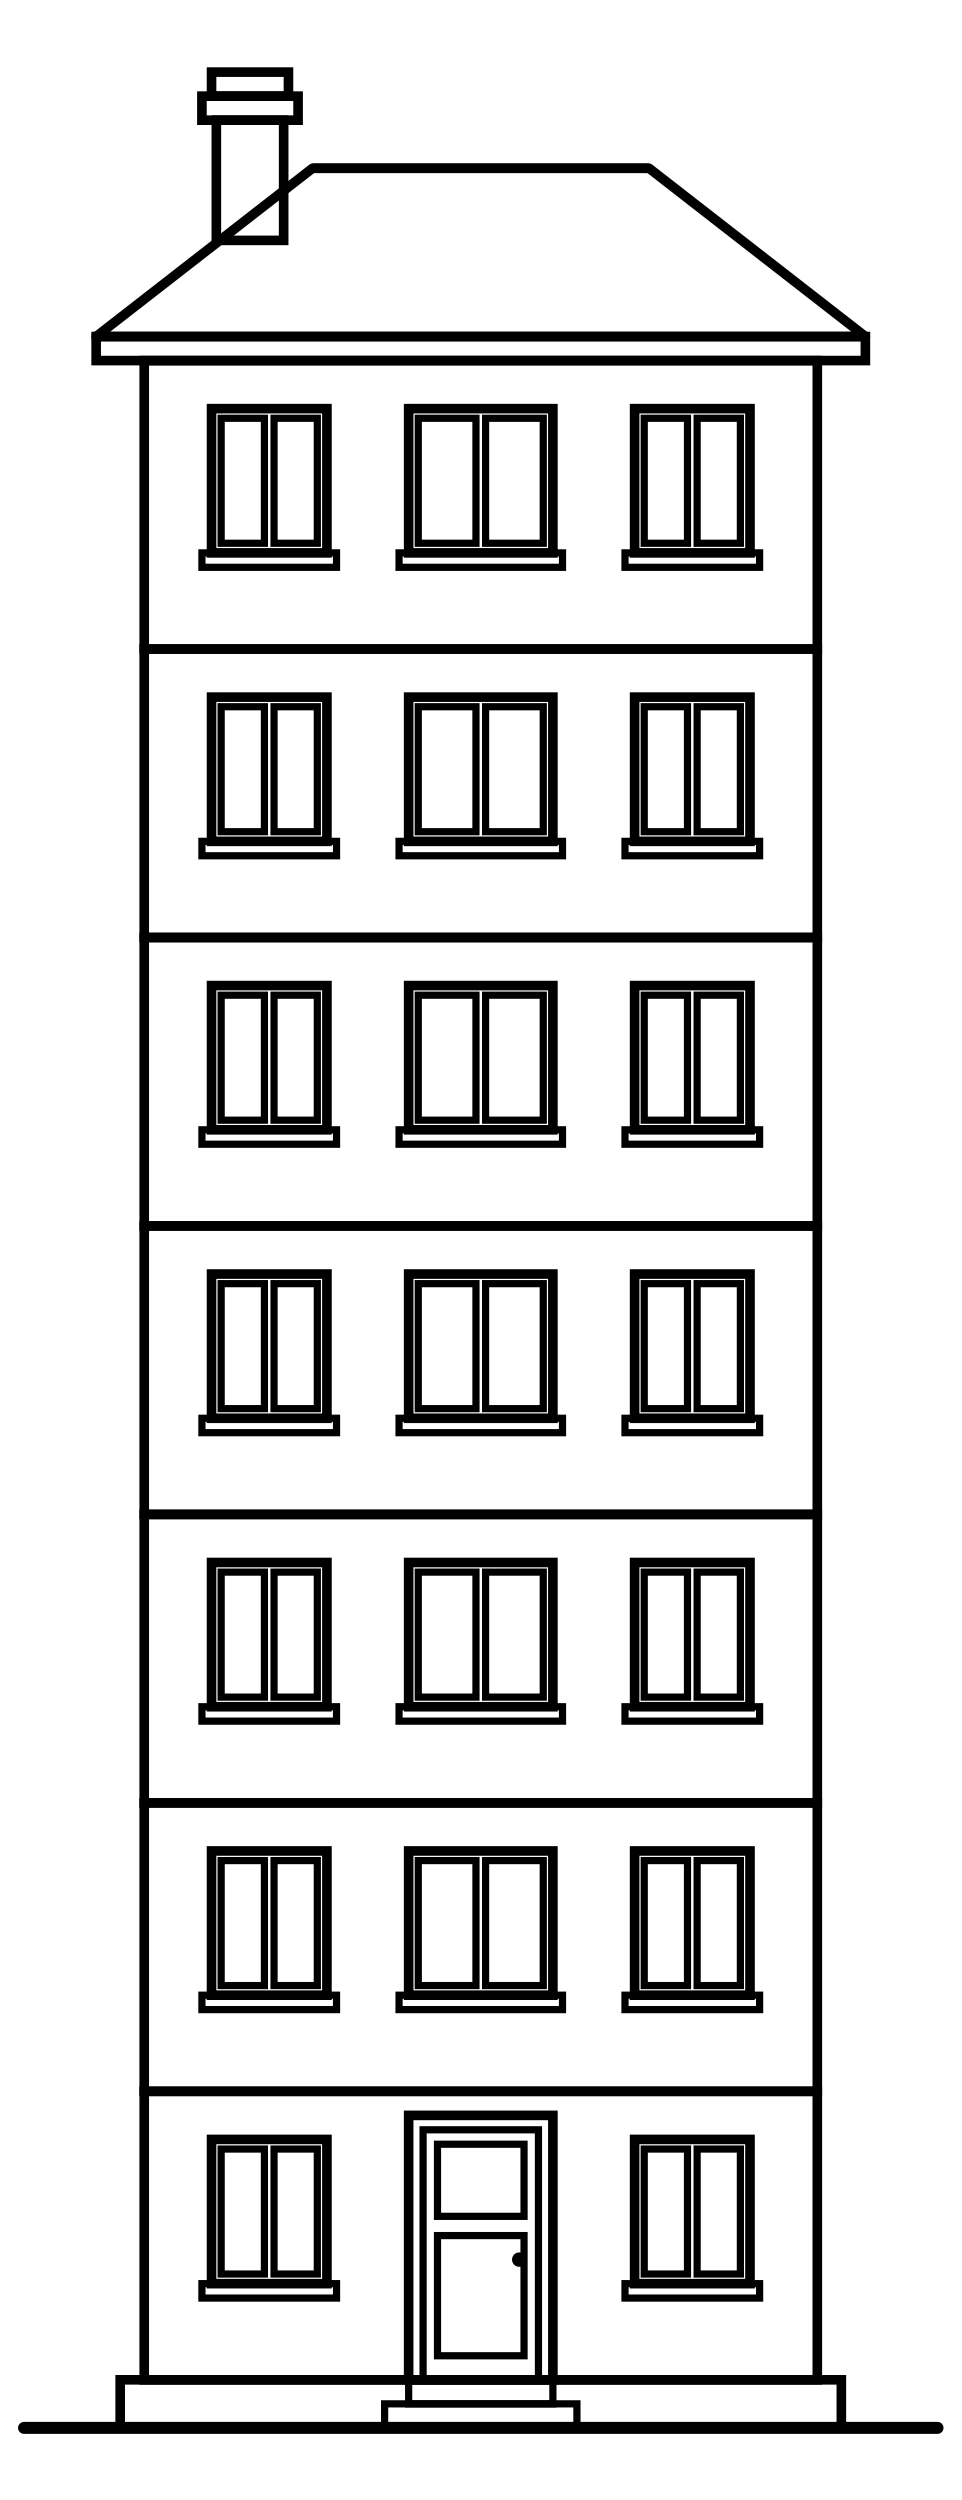
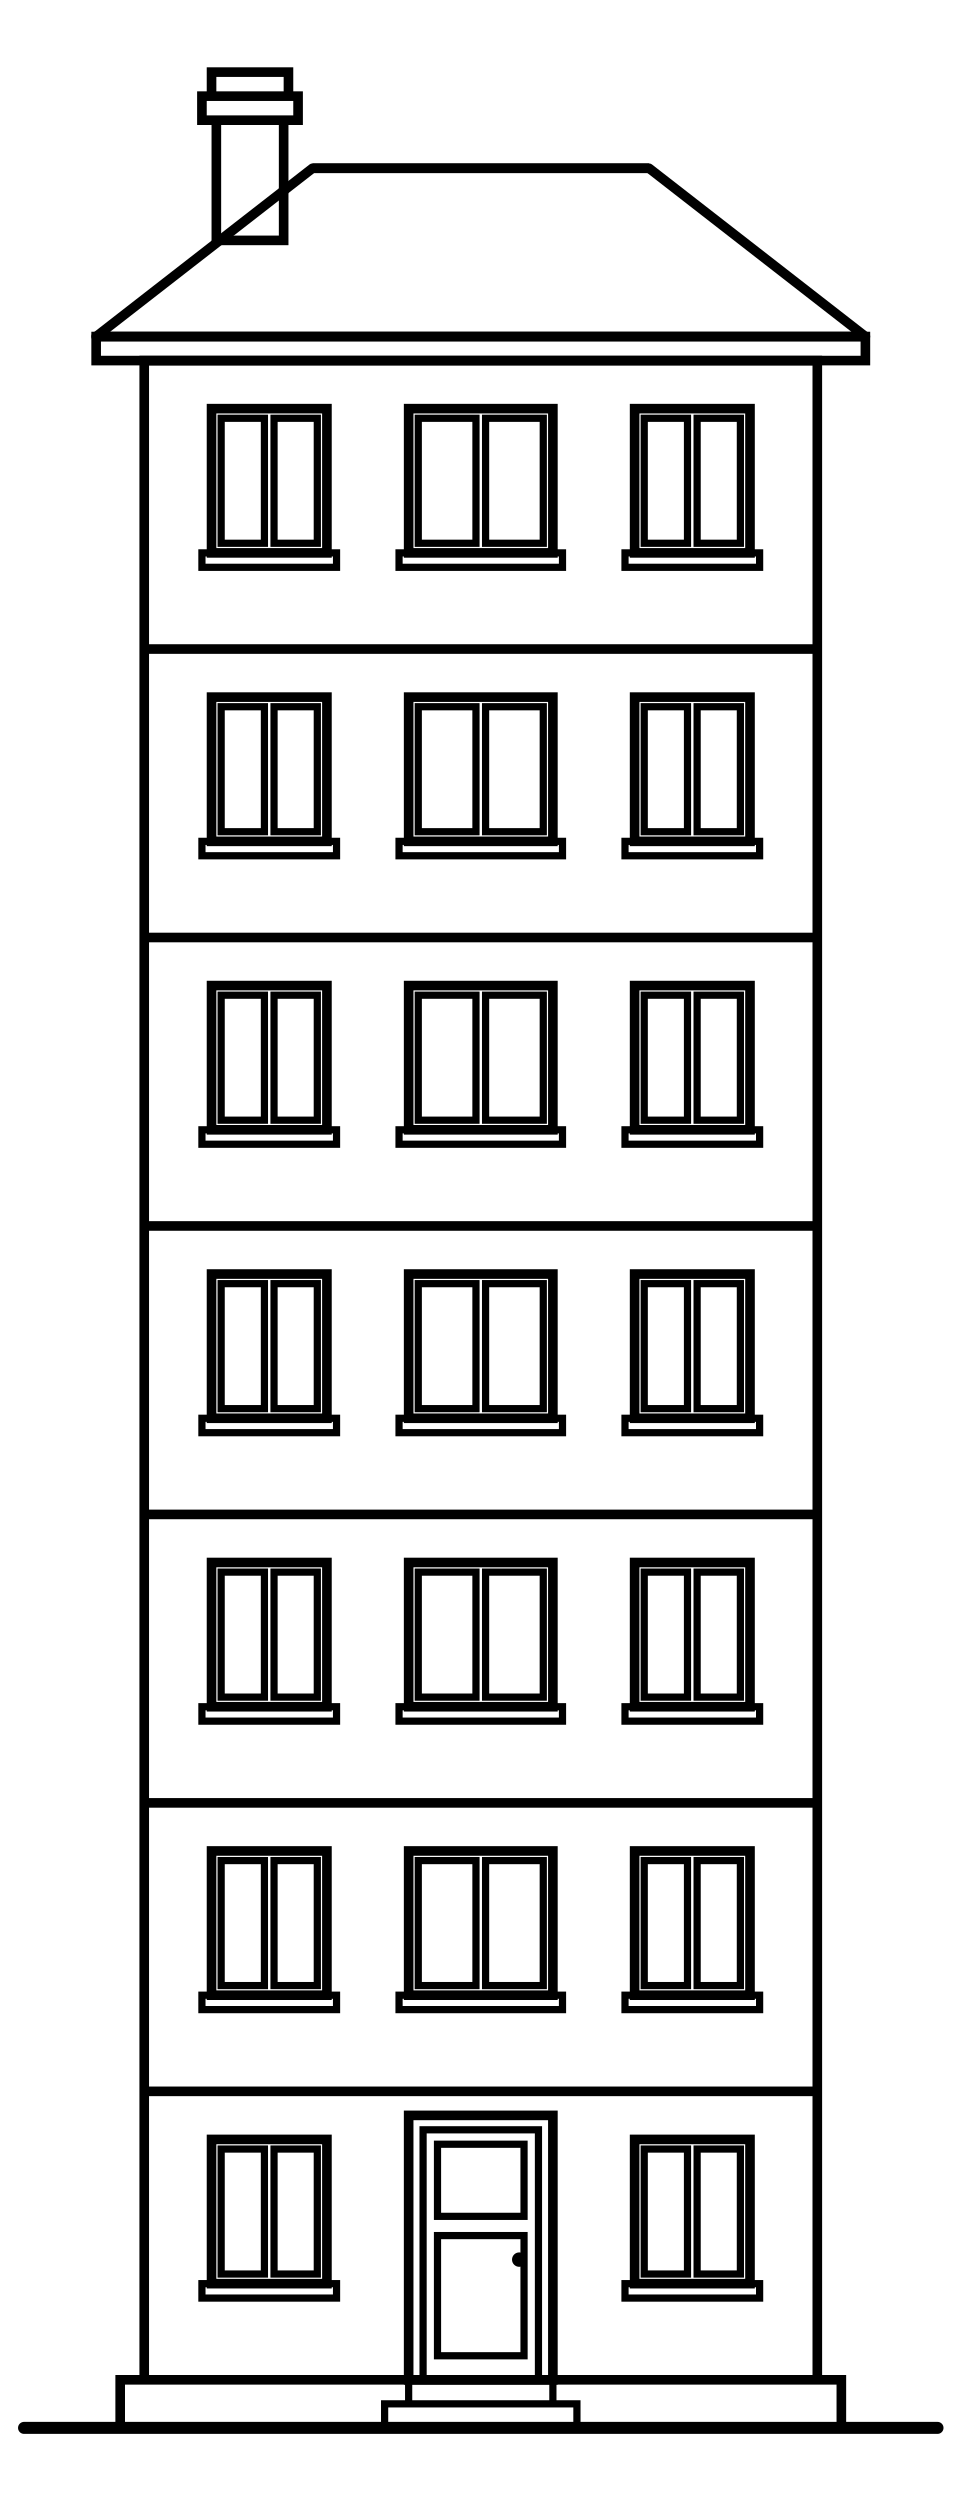
- <svg xmlns="http://www.w3.org/2000/svg" viewBox="0 0 200 520" width="100%" height="100%">
-   <line x1="5" y1="505" x2="195" y2="505" stroke="#000" stroke-width="2.5" stroke-linecap="round" />
-   <rect x="25" y="495" width="150" height="10" fill="none" stroke="#000" stroke-width="2" />
-   <rect x="30" y="435" width="140" height="60" fill="none" stroke="#000" stroke-width="2" />
-   <rect x="30" y="375" width="140" height="60" fill="none" stroke="#000" stroke-width="2" />
-   <rect x="30" y="315" width="140" height="60" fill="none" stroke="#000" stroke-width="2" />
-   <rect x="30" y="255" width="140" height="60" fill="none" stroke="#000" stroke-width="2" />
-   <rect x="30" y="195" width="140" height="60" fill="none" stroke="#000" stroke-width="2" />
-   <rect x="30" y="135" width="140" height="60" fill="none" stroke="#000" stroke-width="2" />
-   <rect x="30" y="75" width="140" height="60" fill="none" stroke="#000" stroke-width="2" />
-   <line x1="30" y1="435" x2="170" y2="435" stroke="#000" stroke-width="1.5" />
-   <line x1="30" y1="375" x2="170" y2="375" stroke="#000" stroke-width="1.5" />
-   <line x1="30" y1="315" x2="170" y2="315" stroke="#000" stroke-width="1.5" />
-   <line x1="30" y1="255" x2="170" y2="255" stroke="#000" stroke-width="1.5" />
-   <line x1="30" y1="195" x2="170" y2="195" stroke="#000" stroke-width="1.5" />
-   <line x1="30" y1="135" x2="170" y2="135" stroke="#000" stroke-width="1.5" />
-   <rect x="45" y="25" width="14" height="25" fill="none" stroke="#000" stroke-width="2" />
-   <rect x="42" y="20" width="20" height="5" fill="none" stroke="#000" stroke-width="2" />
-   <rect x="44" y="15" width="16" height="5" fill="none" stroke="#000" stroke-width="2" />
-   <rect x="20" y="70" width="160" height="5" fill="none" stroke="#000" stroke-width="2" />
-   <polygon points="20,70 65,35 135,35 180,70" fill="none" stroke="#000" stroke-width="2" stroke-linejoin="round" />
-   <line x1="65" y1="35" x2="135" y2="35" stroke="#000" stroke-width="2" />
-   <rect x="85" y="495" width="30" height="5" fill="none" stroke="#000" stroke-width="1.5" />
-   <rect x="80" y="500" width="40" height="5" fill="none" stroke="#000" stroke-width="1.5" />
-   <rect x="85" y="440" width="30" height="55" fill="none" stroke="#000" stroke-width="2" />
-   <rect x="88" y="443" width="24" height="52" fill="none" stroke="#000" stroke-width="1.5" />
-   <circle cx="108" cy="470" r="1.5" fill="#000" />
-   <rect x="91" y="446" width="18" height="15" fill="none" stroke="#000" stroke-width="1.5" />
-   <rect x="91" y="465" width="18" height="25" fill="none" stroke="#000" stroke-width="1.5" />
-   <rect x="42" y="475" width="28" height="3" fill="none" stroke="#000" stroke-width="1.5" />
-   <rect x="44" y="445" width="24" height="30" fill="none" stroke="#000" stroke-width="2" />
-   <rect x="46" y="447" width="9" height="26" fill="none" stroke="#000" stroke-width="1.5" />
-   <rect x="57" y="447" width="9" height="26" fill="none" stroke="#000" stroke-width="1.5" />
-   <rect x="130" y="475" width="28" height="3" fill="none" stroke="#000" stroke-width="1.5" />
-   <rect x="132" y="445" width="24" height="30" fill="none" stroke="#000" stroke-width="2" />
-   <rect x="134" y="447" width="9" height="26" fill="none" stroke="#000" stroke-width="1.5" />
-   <rect x="145" y="447" width="9" height="26" fill="none" stroke="#000" stroke-width="1.5" />
-   <rect x="42" y="415" width="28" height="3" fill="none" stroke="#000" stroke-width="1.5" />
-   <rect x="44" y="385" width="24" height="30" fill="none" stroke="#000" stroke-width="2" />
-   <rect x="46" y="387" width="9" height="26" fill="none" stroke="#000" stroke-width="1.5" />
-   <rect x="57" y="387" width="9" height="26" fill="none" stroke="#000" stroke-width="1.5" />
-   <rect x="83" y="415" width="34" height="3" fill="none" stroke="#000" stroke-width="1.5" />
-   <rect x="85" y="385" width="30" height="30" fill="none" stroke="#000" stroke-width="2" />
-   <rect x="87" y="387" width="12" height="26" fill="none" stroke="#000" stroke-width="1.5" />
-   <rect x="101" y="387" width="12" height="26" fill="none" stroke="#000" stroke-width="1.5" />
-   <rect x="130" y="415" width="28" height="3" fill="none" stroke="#000" stroke-width="1.5" />
-   <rect x="132" y="385" width="24" height="30" fill="none" stroke="#000" stroke-width="2" />
-   <rect x="134" y="387" width="9" height="26" fill="none" stroke="#000" stroke-width="1.5" />
-   <rect x="145" y="387" width="9" height="26" fill="none" stroke="#000" stroke-width="1.5" />
-   <rect x="42" y="355" width="28" height="3" fill="none" stroke="#000" stroke-width="1.5" />
-   <rect x="44" y="325" width="24" height="30" fill="none" stroke="#000" stroke-width="2" />
-   <rect x="46" y="327" width="9" height="26" fill="none" stroke="#000" stroke-width="1.5" />
-   <rect x="57" y="327" width="9" height="26" fill="none" stroke="#000" stroke-width="1.5" />
-   <rect x="83" y="355" width="34" height="3" fill="none" stroke="#000" stroke-width="1.5" />
-   <rect x="85" y="325" width="30" height="30" fill="none" stroke="#000" stroke-width="2" />
-   <rect x="87" y="327" width="12" height="26" fill="none" stroke="#000" stroke-width="1.5" />
-   <rect x="101" y="327" width="12" height="26" fill="none" stroke="#000" stroke-width="1.5" />
-   <rect x="130" y="355" width="28" height="3" fill="none" stroke="#000" stroke-width="1.5" />
-   <rect x="132" y="325" width="24" height="30" fill="none" stroke="#000" stroke-width="2" />
-   <rect x="134" y="327" width="9" height="26" fill="none" stroke="#000" stroke-width="1.5" />
-   <rect x="145" y="327" width="9" height="26" fill="none" stroke="#000" stroke-width="1.5" />
-   <rect x="42" y="295" width="28" height="3" fill="none" stroke="#000" stroke-width="1.5" />
-   <rect x="44" y="265" width="24" height="30" fill="none" stroke="#000" stroke-width="2" />
-   <rect x="46" y="267" width="9" height="26" fill="none" stroke="#000" stroke-width="1.5" />
-   <rect x="57" y="267" width="9" height="26" fill="none" stroke="#000" stroke-width="1.5" />
-   <rect x="83" y="295" width="34" height="3" fill="none" stroke="#000" stroke-width="1.5" />
-   <rect x="85" y="265" width="30" height="30" fill="none" stroke="#000" stroke-width="2" />
-   <rect x="87" y="267" width="12" height="26" fill="none" stroke="#000" stroke-width="1.5" />
-   <rect x="101" y="267" width="12" height="26" fill="none" stroke="#000" stroke-width="1.5" />
-   <rect x="130" y="295" width="28" height="3" fill="none" stroke="#000" stroke-width="1.5" />
-   <rect x="132" y="265" width="24" height="30" fill="none" stroke="#000" stroke-width="2" />
-   <rect x="134" y="267" width="9" height="26" fill="none" stroke="#000" stroke-width="1.5" />
-   <rect x="145" y="267" width="9" height="26" fill="none" stroke="#000" stroke-width="1.5" />
-   <rect x="42" y="235" width="28" height="3" fill="none" stroke="#000" stroke-width="1.5" />
-   <rect x="44" y="205" width="24" height="30" fill="none" stroke="#000" stroke-width="2" />
-   <rect x="46" y="207" width="9" height="26" fill="none" stroke="#000" stroke-width="1.5" />
-   <rect x="57" y="207" width="9" height="26" fill="none" stroke="#000" stroke-width="1.5" />
-   <rect x="83" y="235" width="34" height="3" fill="none" stroke="#000" stroke-width="1.5" />
-   <rect x="85" y="205" width="30" height="30" fill="none" stroke="#000" stroke-width="2" />
-   <rect x="87" y="207" width="12" height="26" fill="none" stroke="#000" stroke-width="1.5" />
-   <rect x="101" y="207" width="12" height="26" fill="none" stroke="#000" stroke-width="1.5" />
-   <rect x="130" y="235" width="28" height="3" fill="none" stroke="#000" stroke-width="1.5" />
-   <rect x="132" y="205" width="24" height="30" fill="none" stroke="#000" stroke-width="2" />
-   <rect x="134" y="207" width="9" height="26" fill="none" stroke="#000" stroke-width="1.5" />
-   <rect x="145" y="207" width="9" height="26" fill="none" stroke="#000" stroke-width="1.5" />
-   <rect x="42" y="175" width="28" height="3" fill="none" stroke="#000" stroke-width="1.5" />
-   <rect x="44" y="145" width="24" height="30" fill="none" stroke="#000" stroke-width="2" />
-   <rect x="46" y="147" width="9" height="26" fill="none" stroke="#000" stroke-width="1.5" />
-   <rect x="57" y="147" width="9" height="26" fill="none" stroke="#000" stroke-width="1.5" />
-   <rect x="83" y="175" width="34" height="3" fill="none" stroke="#000" stroke-width="1.5" />
-   <rect x="85" y="145" width="30" height="30" fill="none" stroke="#000" stroke-width="2" />
-   <rect x="87" y="147" width="12" height="26" fill="none" stroke="#000" stroke-width="1.5" />
-   <rect x="101" y="147" width="12" height="26" fill="none" stroke="#000" stroke-width="1.5" />
-   <rect x="130" y="175" width="28" height="3" fill="none" stroke="#000" stroke-width="1.5" />
-   <rect x="132" y="145" width="24" height="30" fill="none" stroke="#000" stroke-width="2" />
-   <rect x="134" y="147" width="9" height="26" fill="none" stroke="#000" stroke-width="1.5" />
-   <rect x="145" y="147" width="9" height="26" fill="none" stroke="#000" stroke-width="1.5" />
-   <rect x="42" y="115" width="28" height="3" fill="none" stroke="#000" stroke-width="1.5" />
-   <rect x="44" y="85" width="24" height="30" fill="none" stroke="#000" stroke-width="2" />
-   <rect x="46" y="87" width="9" height="26" fill="none" stroke="#000" stroke-width="1.5" />
-   <rect x="57" y="87" width="9" height="26" fill="none" stroke="#000" stroke-width="1.5" />
-   <rect x="83" y="115" width="34" height="3" fill="none" stroke="#000" stroke-width="1.5" />
-   <rect x="85" y="85" width="30" height="30" fill="none" stroke="#000" stroke-width="2" />
-   <rect x="87" y="87" width="12" height="26" fill="none" stroke="#000" stroke-width="1.5" />
-   <rect x="101" y="87" width="12" height="26" fill="none" stroke="#000" stroke-width="1.5" />
-   <rect x="130" y="115" width="28" height="3" fill="none" stroke="#000" stroke-width="1.5" />
-   <rect x="132" y="85" width="24" height="30" fill="none" stroke="#000" stroke-width="2" />
-   <rect x="134" y="87" width="9" height="26" fill="none" stroke="#000" stroke-width="1.5" />
-   <rect x="145" y="87" width="9" height="26" fill="none" stroke="#000" stroke-width="1.5" />
+ <svg xmlns="http://www.w3.org/2000/svg" viewBox="0 0 200 520">
+   <path stroke="#000" stroke-linecap="round" stroke-width="2.5" d="M5 505h190" />
+   <path fill="none" stroke="#000" stroke-width="2" d="M25 495h150v10H25zM30 435h140v60H30zM30 375h140v60H30zM30 315h140v60H30zM30 255h140v60H30zM30 195h140v60H30zM30 135h140v60H30zM30 75h140v60H30z" />
+   <path stroke="#000" stroke-width="1.5" d="M30 435h140M30 375h140M30 315h140M30 255h140M30 195h140M30 135h140" />
+   <path fill="none" stroke="#000" stroke-width="2" d="M45 25h14v25H45zM42 20h20v5H42zM44 15h16v5H44zM20 70h160v5H20z" />
+   <path fill="none" stroke="#000" stroke-linejoin="round" stroke-width="2" d="m20 70 45-35h70l45 35z" />
+   <path stroke="#000" stroke-width="2" d="M65 35h70" />
+   <path fill="none" stroke="#000" stroke-width="1.5" d="M85 495h30v5H85zM80 500h40v5H80z" />
+   <path fill="none" stroke="#000" stroke-width="2" d="M85 440h30v55H85z" />
+   <path fill="none" stroke="#000" stroke-width="1.5" d="M88 443h24v52H88z" />
+   <circle cx="108" cy="470" r="1.5" />
+   <path fill="none" stroke="#000" stroke-width="1.5" d="M91 446h18v15H91zM91 465h18v25H91zM42 475h28v3H42z" />
+   <path fill="none" stroke="#000" stroke-width="2" d="M44 445h24v30H44z" />
+   <path fill="none" stroke="#000" stroke-width="1.5" d="M46 447h9v26h-9zM57 447h9v26h-9zM130 475h28v3h-28z" />
+   <path fill="none" stroke="#000" stroke-width="2" d="M132 445h24v30h-24z" />
+   <path fill="none" stroke="#000" stroke-width="1.5" d="M134 447h9v26h-9zM145 447h9v26h-9zM42 415h28v3H42z" />
+   <path fill="none" stroke="#000" stroke-width="2" d="M44 385h24v30H44z" />
+   <path fill="none" stroke="#000" stroke-width="1.5" d="M46 387h9v26h-9zM57 387h9v26h-9zM83 415h34v3H83z" />
+   <path fill="none" stroke="#000" stroke-width="2" d="M85 385h30v30H85z" />
+   <path fill="none" stroke="#000" stroke-width="1.5" d="M87 387h12v26H87zM101 387h12v26h-12zM130 415h28v3h-28z" />
+   <path fill="none" stroke="#000" stroke-width="2" d="M132 385h24v30h-24z" />
+   <path fill="none" stroke="#000" stroke-width="1.5" d="M134 387h9v26h-9zM145 387h9v26h-9zM42 355h28v3H42z" />
+   <path fill="none" stroke="#000" stroke-width="2" d="M44 325h24v30H44z" />
+   <path fill="none" stroke="#000" stroke-width="1.5" d="M46 327h9v26h-9zM57 327h9v26h-9zM83 355h34v3H83z" />
+   <path fill="none" stroke="#000" stroke-width="2" d="M85 325h30v30H85z" />
+   <path fill="none" stroke="#000" stroke-width="1.5" d="M87 327h12v26H87zM101 327h12v26h-12zM130 355h28v3h-28z" />
+   <path fill="none" stroke="#000" stroke-width="2" d="M132 325h24v30h-24z" />
+   <path fill="none" stroke="#000" stroke-width="1.5" d="M134 327h9v26h-9zM145 327h9v26h-9zM42 295h28v3H42z" />
+   <path fill="none" stroke="#000" stroke-width="2" d="M44 265h24v30H44z" />
+   <path fill="none" stroke="#000" stroke-width="1.5" d="M46 267h9v26h-9zM57 267h9v26h-9zM83 295h34v3H83z" />
+   <path fill="none" stroke="#000" stroke-width="2" d="M85 265h30v30H85z" />
+   <path fill="none" stroke="#000" stroke-width="1.5" d="M87 267h12v26H87zM101 267h12v26h-12zM130 295h28v3h-28z" />
+   <path fill="none" stroke="#000" stroke-width="2" d="M132 265h24v30h-24z" />
+   <path fill="none" stroke="#000" stroke-width="1.5" d="M134 267h9v26h-9zM145 267h9v26h-9zM42 235h28v3H42z" />
+   <path fill="none" stroke="#000" stroke-width="2" d="M44 205h24v30H44z" />
+   <path fill="none" stroke="#000" stroke-width="1.5" d="M46 207h9v26h-9zM57 207h9v26h-9zM83 235h34v3H83z" />
+   <path fill="none" stroke="#000" stroke-width="2" d="M85 205h30v30H85z" />
+   <path fill="none" stroke="#000" stroke-width="1.5" d="M87 207h12v26H87zM101 207h12v26h-12zM130 235h28v3h-28z" />
+   <path fill="none" stroke="#000" stroke-width="2" d="M132 205h24v30h-24z" />
+   <path fill="none" stroke="#000" stroke-width="1.5" d="M134 207h9v26h-9zM145 207h9v26h-9zM42 175h28v3H42z" />
+   <path fill="none" stroke="#000" stroke-width="2" d="M44 145h24v30H44z" />
+   <path fill="none" stroke="#000" stroke-width="1.5" d="M46 147h9v26h-9zM57 147h9v26h-9zM83 175h34v3H83z" />
+   <path fill="none" stroke="#000" stroke-width="2" d="M85 145h30v30H85z" />
+   <path fill="none" stroke="#000" stroke-width="1.5" d="M87 147h12v26H87zM101 147h12v26h-12zM130 175h28v3h-28z" />
+   <path fill="none" stroke="#000" stroke-width="2" d="M132 145h24v30h-24z" />
+   <path fill="none" stroke="#000" stroke-width="1.5" d="M134 147h9v26h-9zM145 147h9v26h-9zM42 115h28v3H42z" />
+   <path fill="none" stroke="#000" stroke-width="2" d="M44 85h24v30H44z" />
+   <path fill="none" stroke="#000" stroke-width="1.5" d="M46 87h9v26h-9zM57 87h9v26h-9zM83 115h34v3H83z" />
+   <path fill="none" stroke="#000" stroke-width="2" d="M85 85h30v30H85z" />
+   <path fill="none" stroke="#000" stroke-width="1.5" d="M87 87h12v26H87zM101 87h12v26h-12zM130 115h28v3h-28z" />
+   <path fill="none" stroke="#000" stroke-width="2" d="M132 85h24v30h-24z" />
+   <path fill="none" stroke="#000" stroke-width="1.5" d="M134 87h9v26h-9zM145 87h9v26h-9z" />
</svg>
